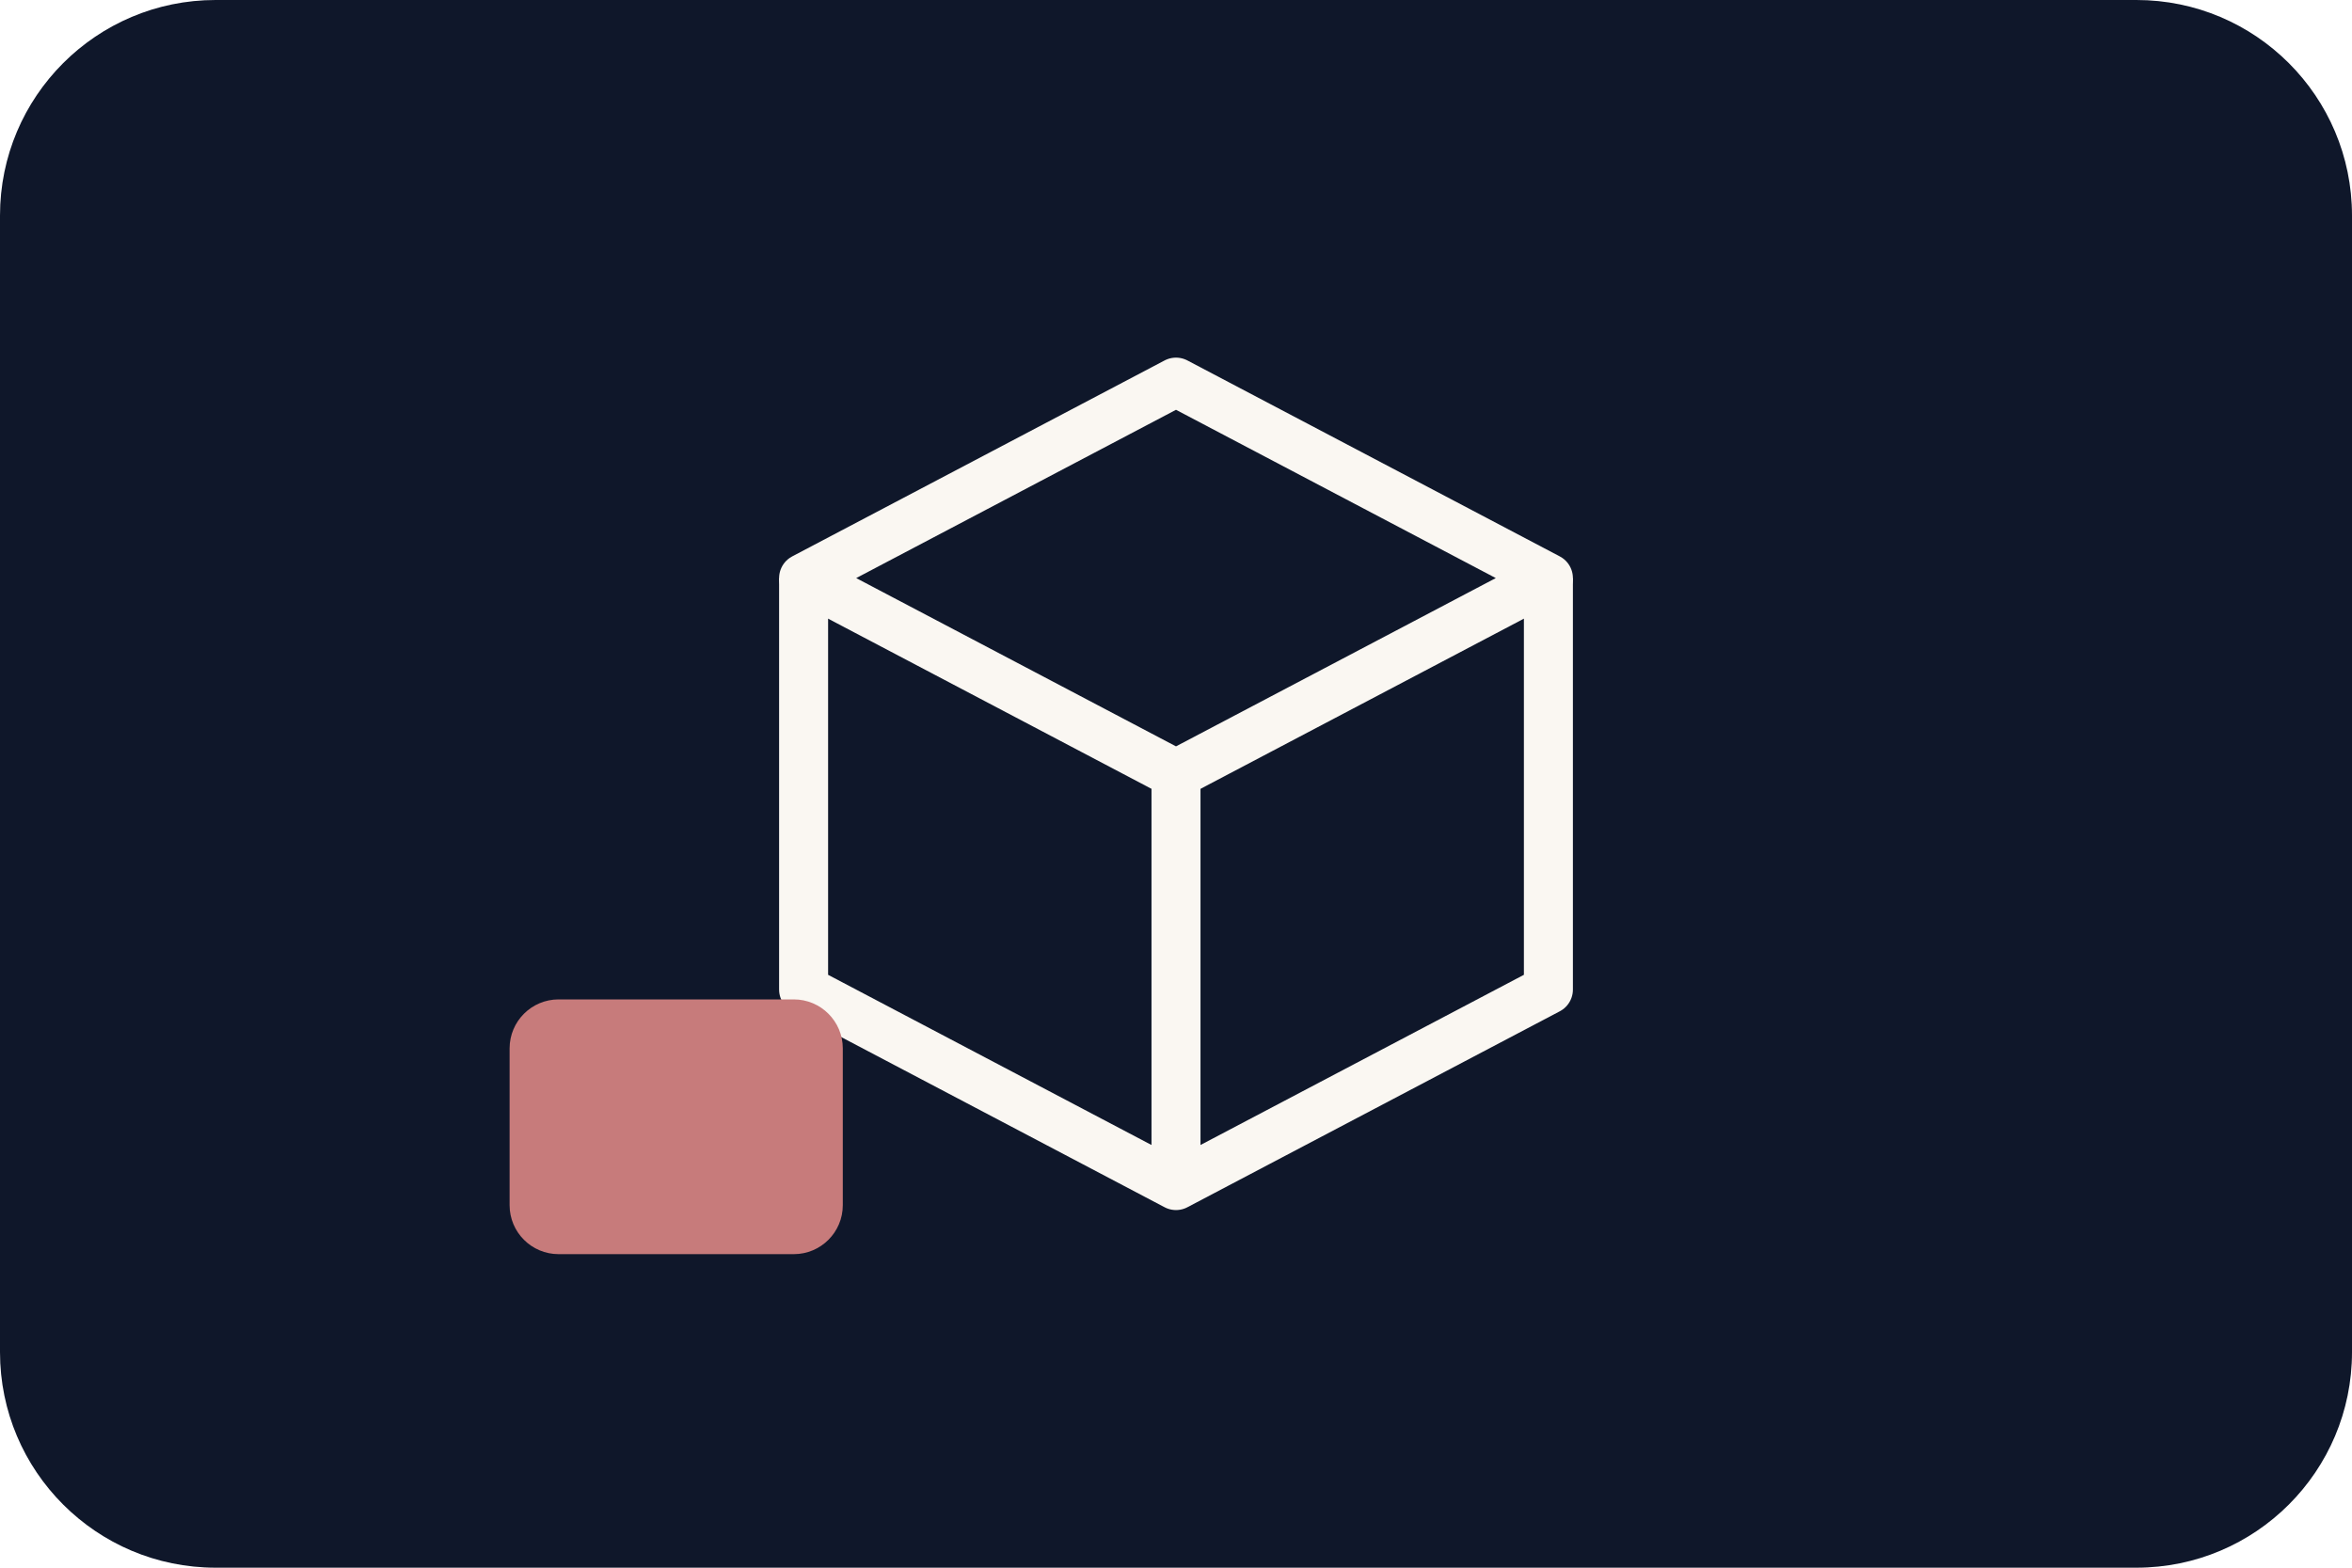
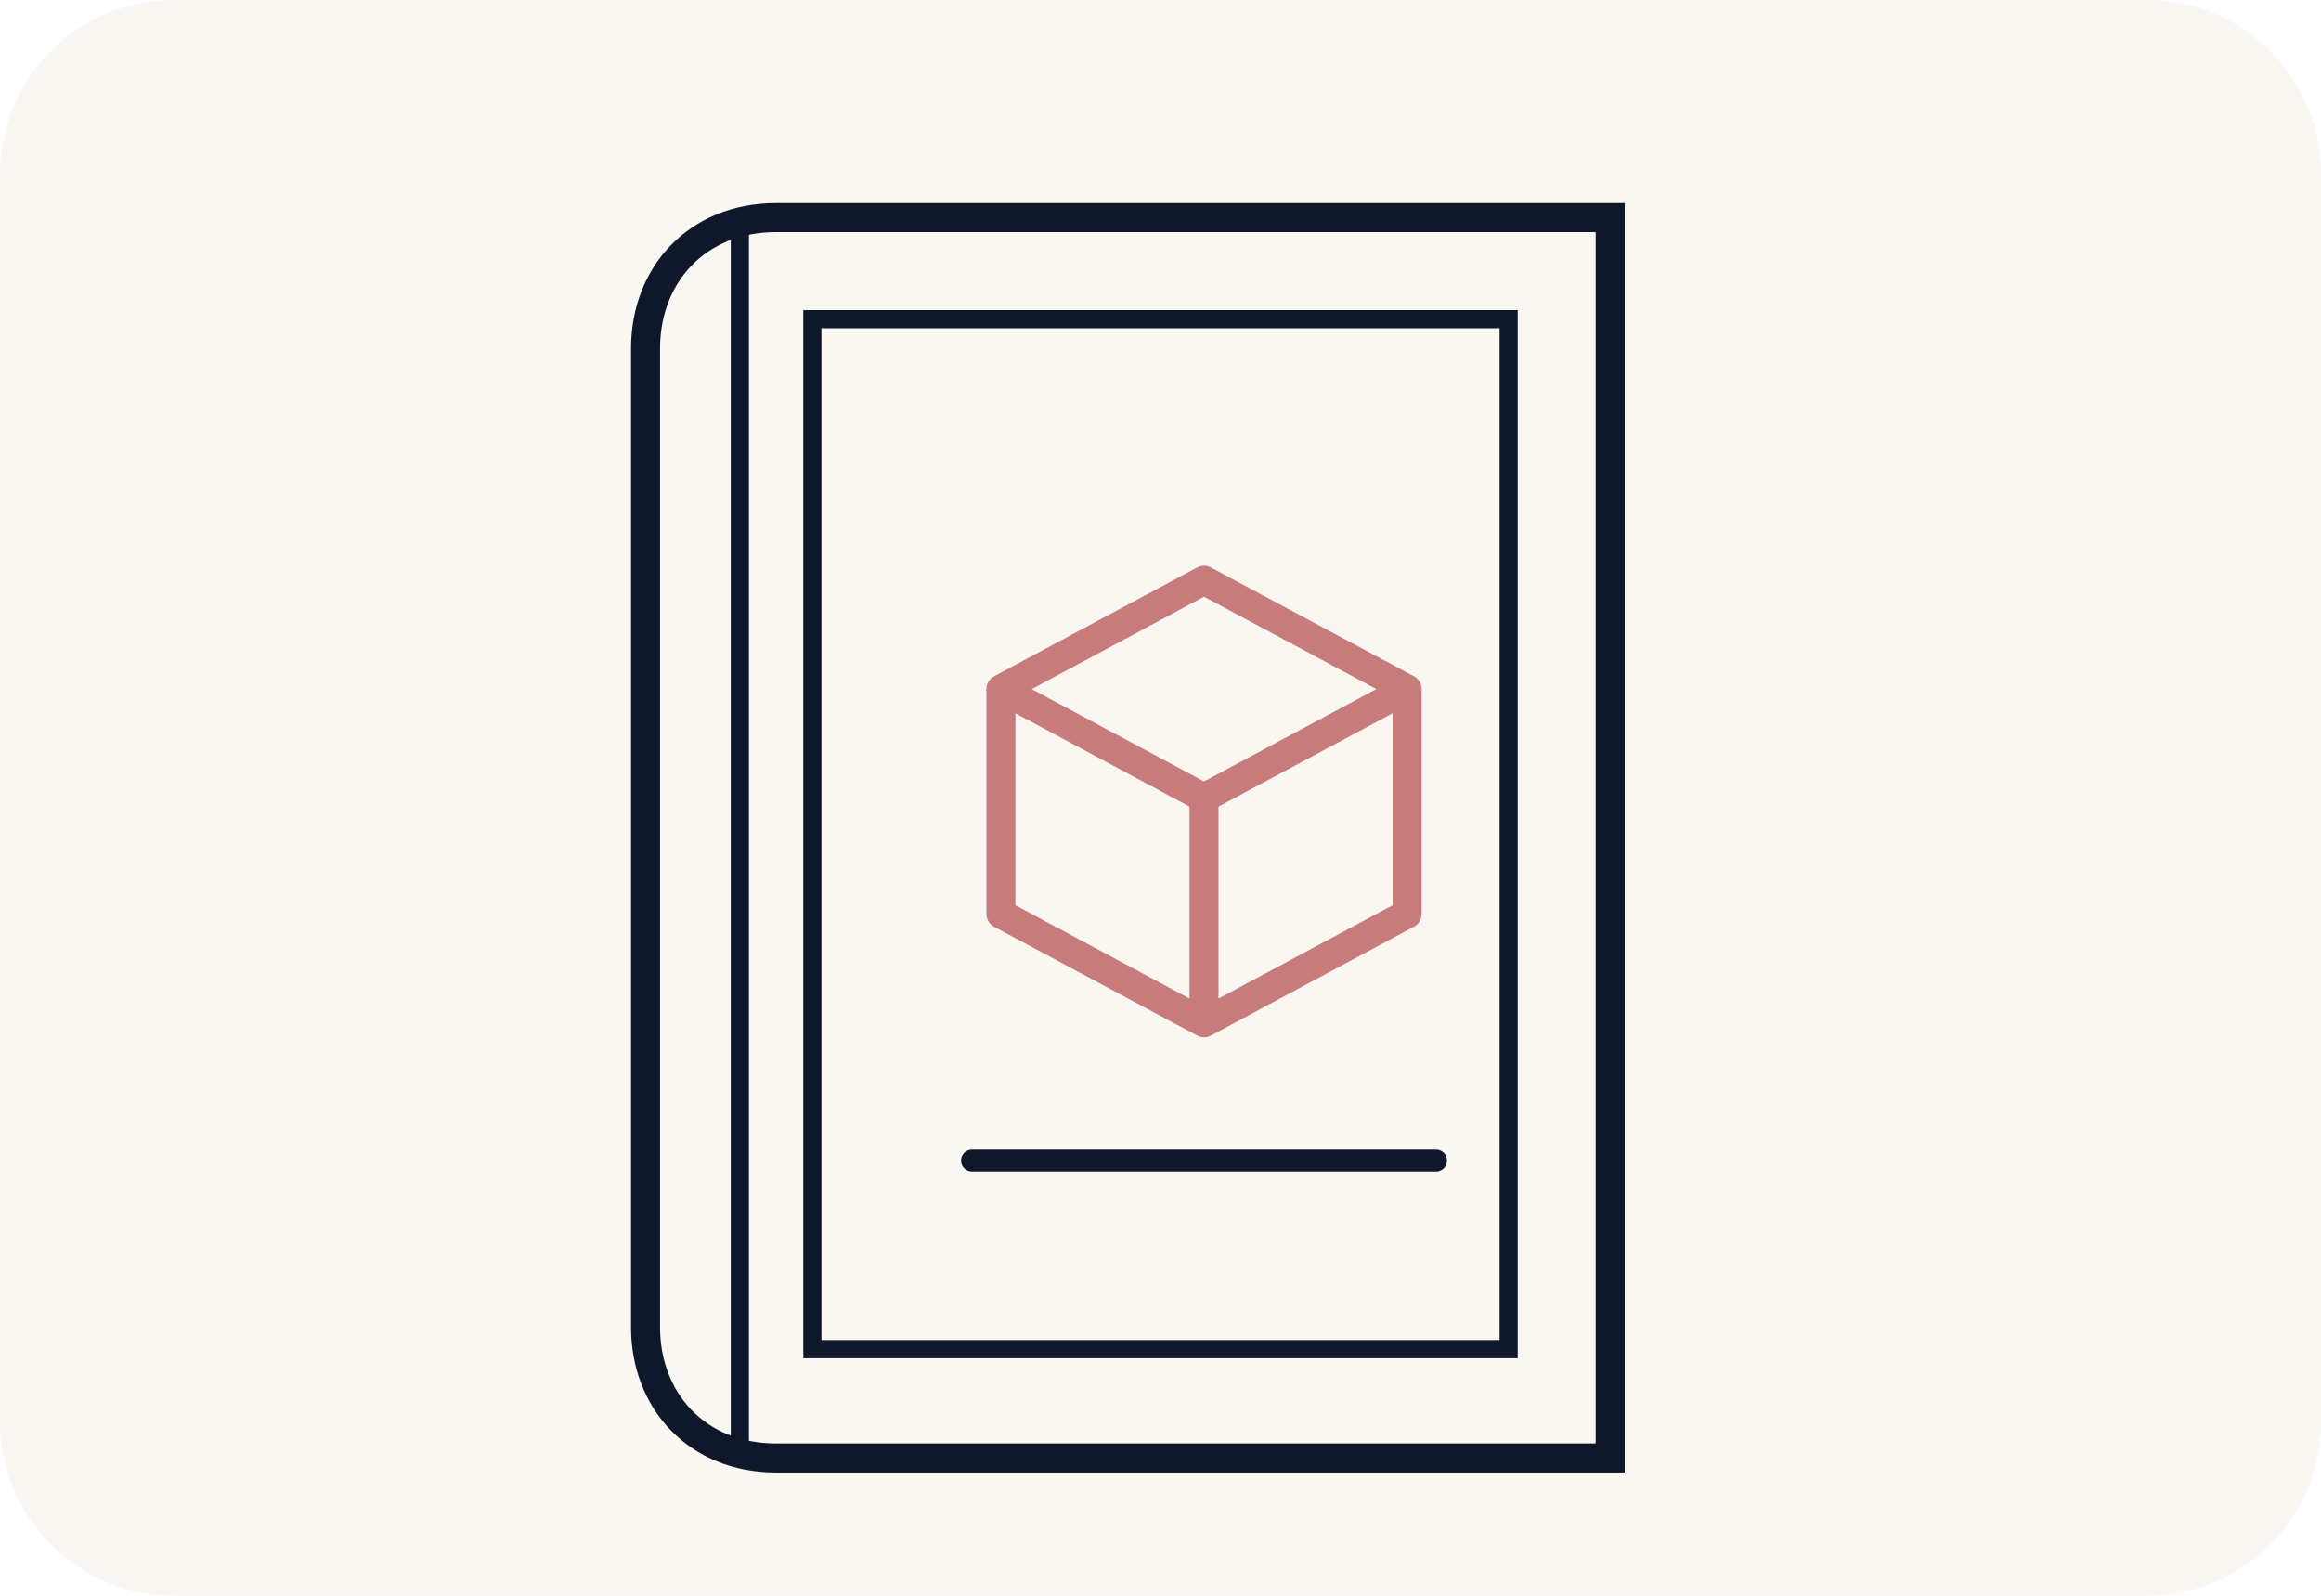
- <svg xmlns="http://www.w3.org/2000/svg" viewBox="0 0 240 160">
-   <rect width="240" height="160" rx="22" fill="#0F172A" />
-   <g fill="none" stroke="#FAF7F2" stroke-width="5" stroke-linejoin="round">
-     <path d="m82 59 38-20 38 20-38 20-38-20Z" />
-     <path d="m82 59v42l38 20 38-20V59M120 79v42" />
+ <svg xmlns="http://www.w3.org/2000/svg" viewBox="0 0 320 220">
+   <rect width="320" height="220" rx="24" fill="#FAF7F2" />
+   <g transform="translate(89 21)">
+     <path d="M18 9h115v171H18c-11 0-18-8-18-18V27C0 17 7 9 18 9Z" fill="#FAF7F2" stroke="#0F172A" stroke-width="4" />
+     <path d="M13 9v171M23 23h96v142H23z" fill="none" stroke="#0F172A" stroke-width="2.5" />
+     <g fill="none" stroke="#C77B7B" stroke-width="4" stroke-linejoin="round">
+       <path d="m49 74 28-15 28 15-28 15-28-15Z" />
+       <path d="m49 74v31l28 15 28-15V74M77 89v31" />
+     </g>
+     <path d="M45 139h64" stroke="#0F172A" stroke-width="3" stroke-linecap="round" />
  </g>
-   <rect x="52" y="102" width="34" height="26" rx="5" fill="#C77B7B" />
</svg>
